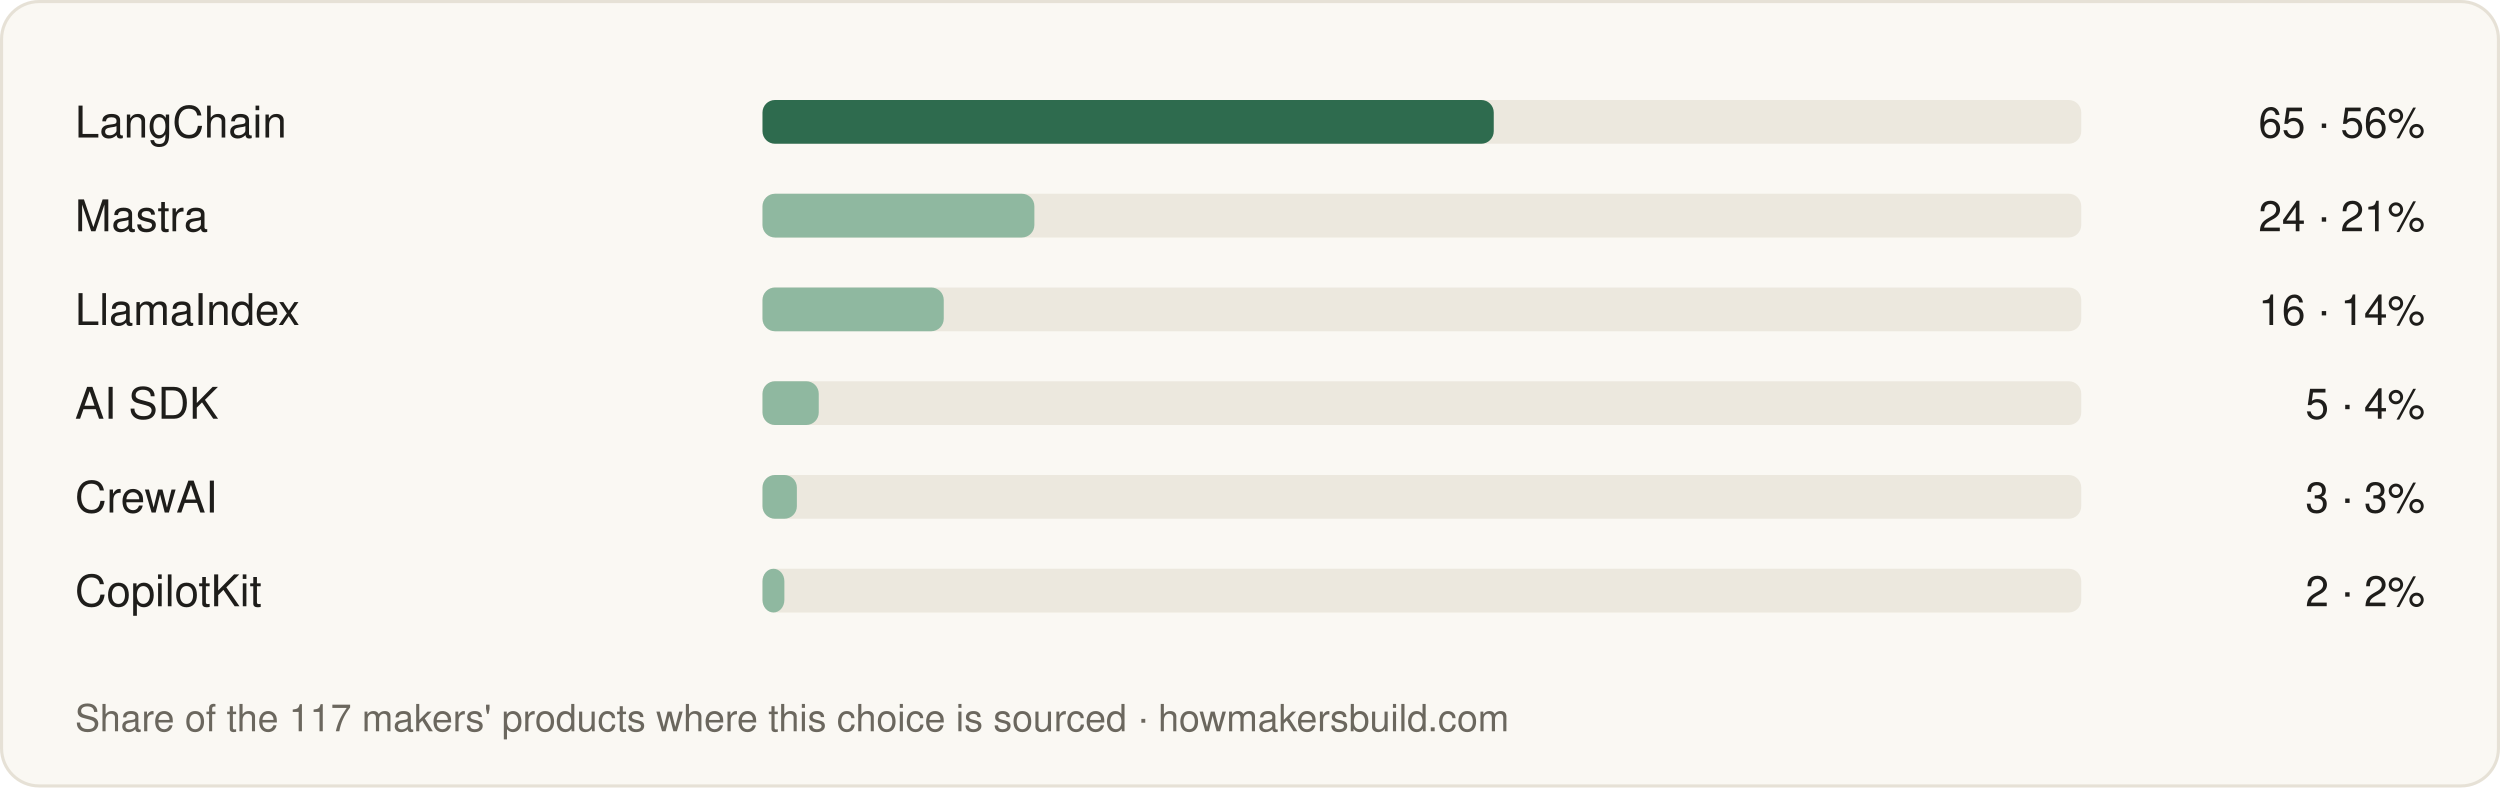
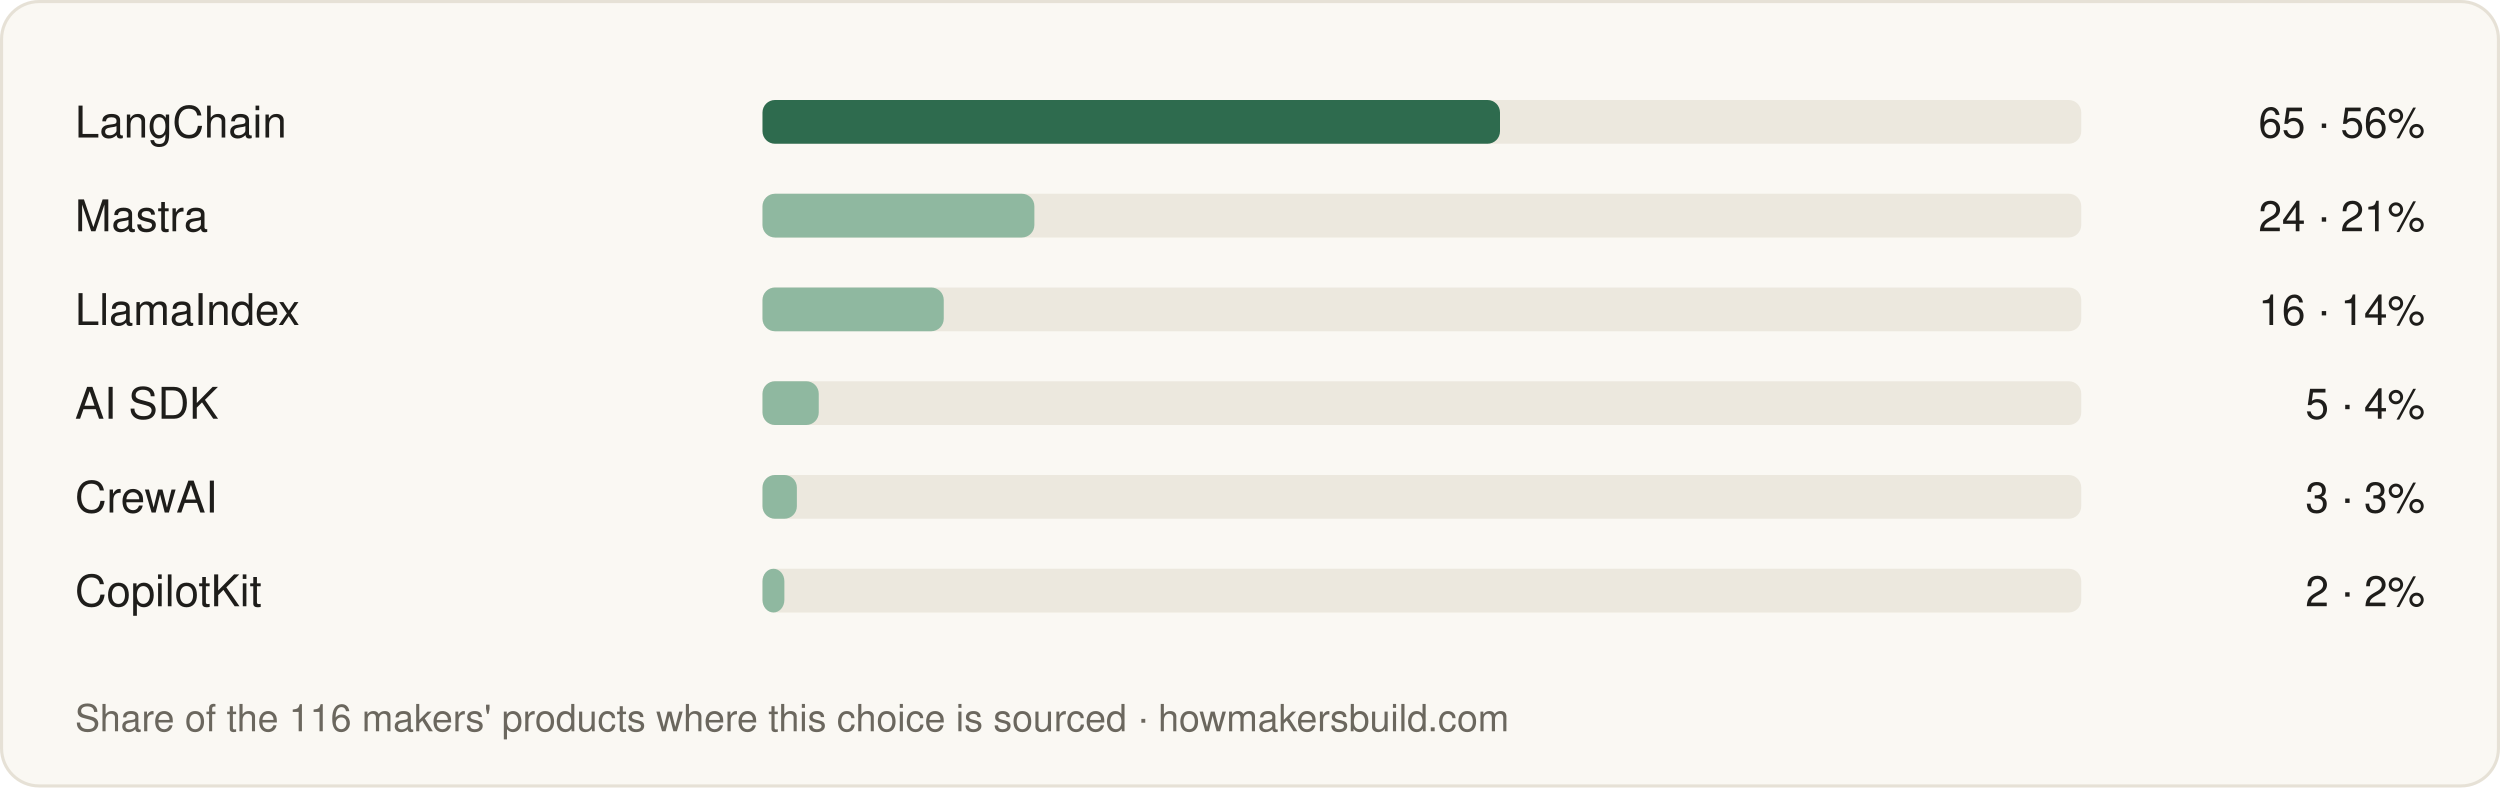
<svg xmlns="http://www.w3.org/2000/svg" width="800" height="252" viewBox="0 0 800 252" font-family="-apple-system, BlinkMacSystemFont, 'Segoe UI', Helvetica, Arial, sans-serif">
  <rect x="0.5" y="0.5" width="799" height="251" rx="12" fill="#faf8f3" stroke="#e6e1d6" />
  <text x="24" y="44" font-size="14" fill="#1e1d1a">LangChain</text>
  <rect x="244" y="32" width="422" height="14" rx="4" fill="#ece8de" />
-   <rect x="244" y="32" width="234" height="14" rx="4" fill="#2e6b4e" />
+   <rect x="244" y="32" width="236" height="14" rx="4" fill="#2e6b4e" />
  <text x="776" y="44" font-size="13.5" text-anchor="end" fill="#1e1d1a">65 · 56%</text>
  <text x="24" y="74" font-size="14" fill="#1e1d1a">Mastra</text>
  <rect x="244" y="62" width="422" height="14" rx="4" fill="#ece8de" />
  <rect x="244" y="62" width="87" height="14" rx="4" fill="#8fb8a0" />
  <text x="776" y="74" font-size="13.5" text-anchor="end" fill="#1e1d1a">24 · 21%</text>
  <text x="24" y="104" font-size="14" fill="#1e1d1a">LlamaIndex</text>
  <rect x="244" y="92" width="422" height="14" rx="4" fill="#ece8de" />
  <rect x="244" y="92" width="58" height="14" rx="4" fill="#8fb8a0" />
  <text x="776" y="104" font-size="13.5" text-anchor="end" fill="#1e1d1a">16 · 14%</text>
  <text x="24" y="134" font-size="14" fill="#1e1d1a">AI SDK</text>
  <rect x="244" y="122" width="422" height="14" rx="4" fill="#ece8de" />
  <rect x="244" y="122" width="18" height="14" rx="4" fill="#8fb8a0" />
  <text x="776" y="134" font-size="13.5" text-anchor="end" fill="#1e1d1a">5 · 4%</text>
  <text x="24" y="164" font-size="14" fill="#1e1d1a">CrewAI</text>
  <rect x="244" y="152" width="422" height="14" rx="4" fill="#ece8de" />
  <rect x="244" y="152" width="11" height="14" rx="4" fill="#8fb8a0" />
  <text x="776" y="164" font-size="13.5" text-anchor="end" fill="#1e1d1a">3 · 3%</text>
  <text x="24" y="194" font-size="14" fill="#1e1d1a">CopilotKit</text>
  <rect x="244" y="182" width="422" height="14" rx="4" fill="#ece8de" />
  <rect x="244" y="182" width="7" height="14" rx="4" fill="#8fb8a0" />
  <text x="776" y="194" font-size="13.5" text-anchor="end" fill="#1e1d1a">2 · 2%</text>
-   <text x="24" y="234" font-size="12" fill="#6b675e">Share of the 117 makers' products where this choice is sourced · howmakersbuild.com</text>
+   <text x="24" y="234" font-size="12" fill="#6b675e">Share of the 116 makers' products where this choice is sourced · howmakersbuild.com</text>
</svg>
